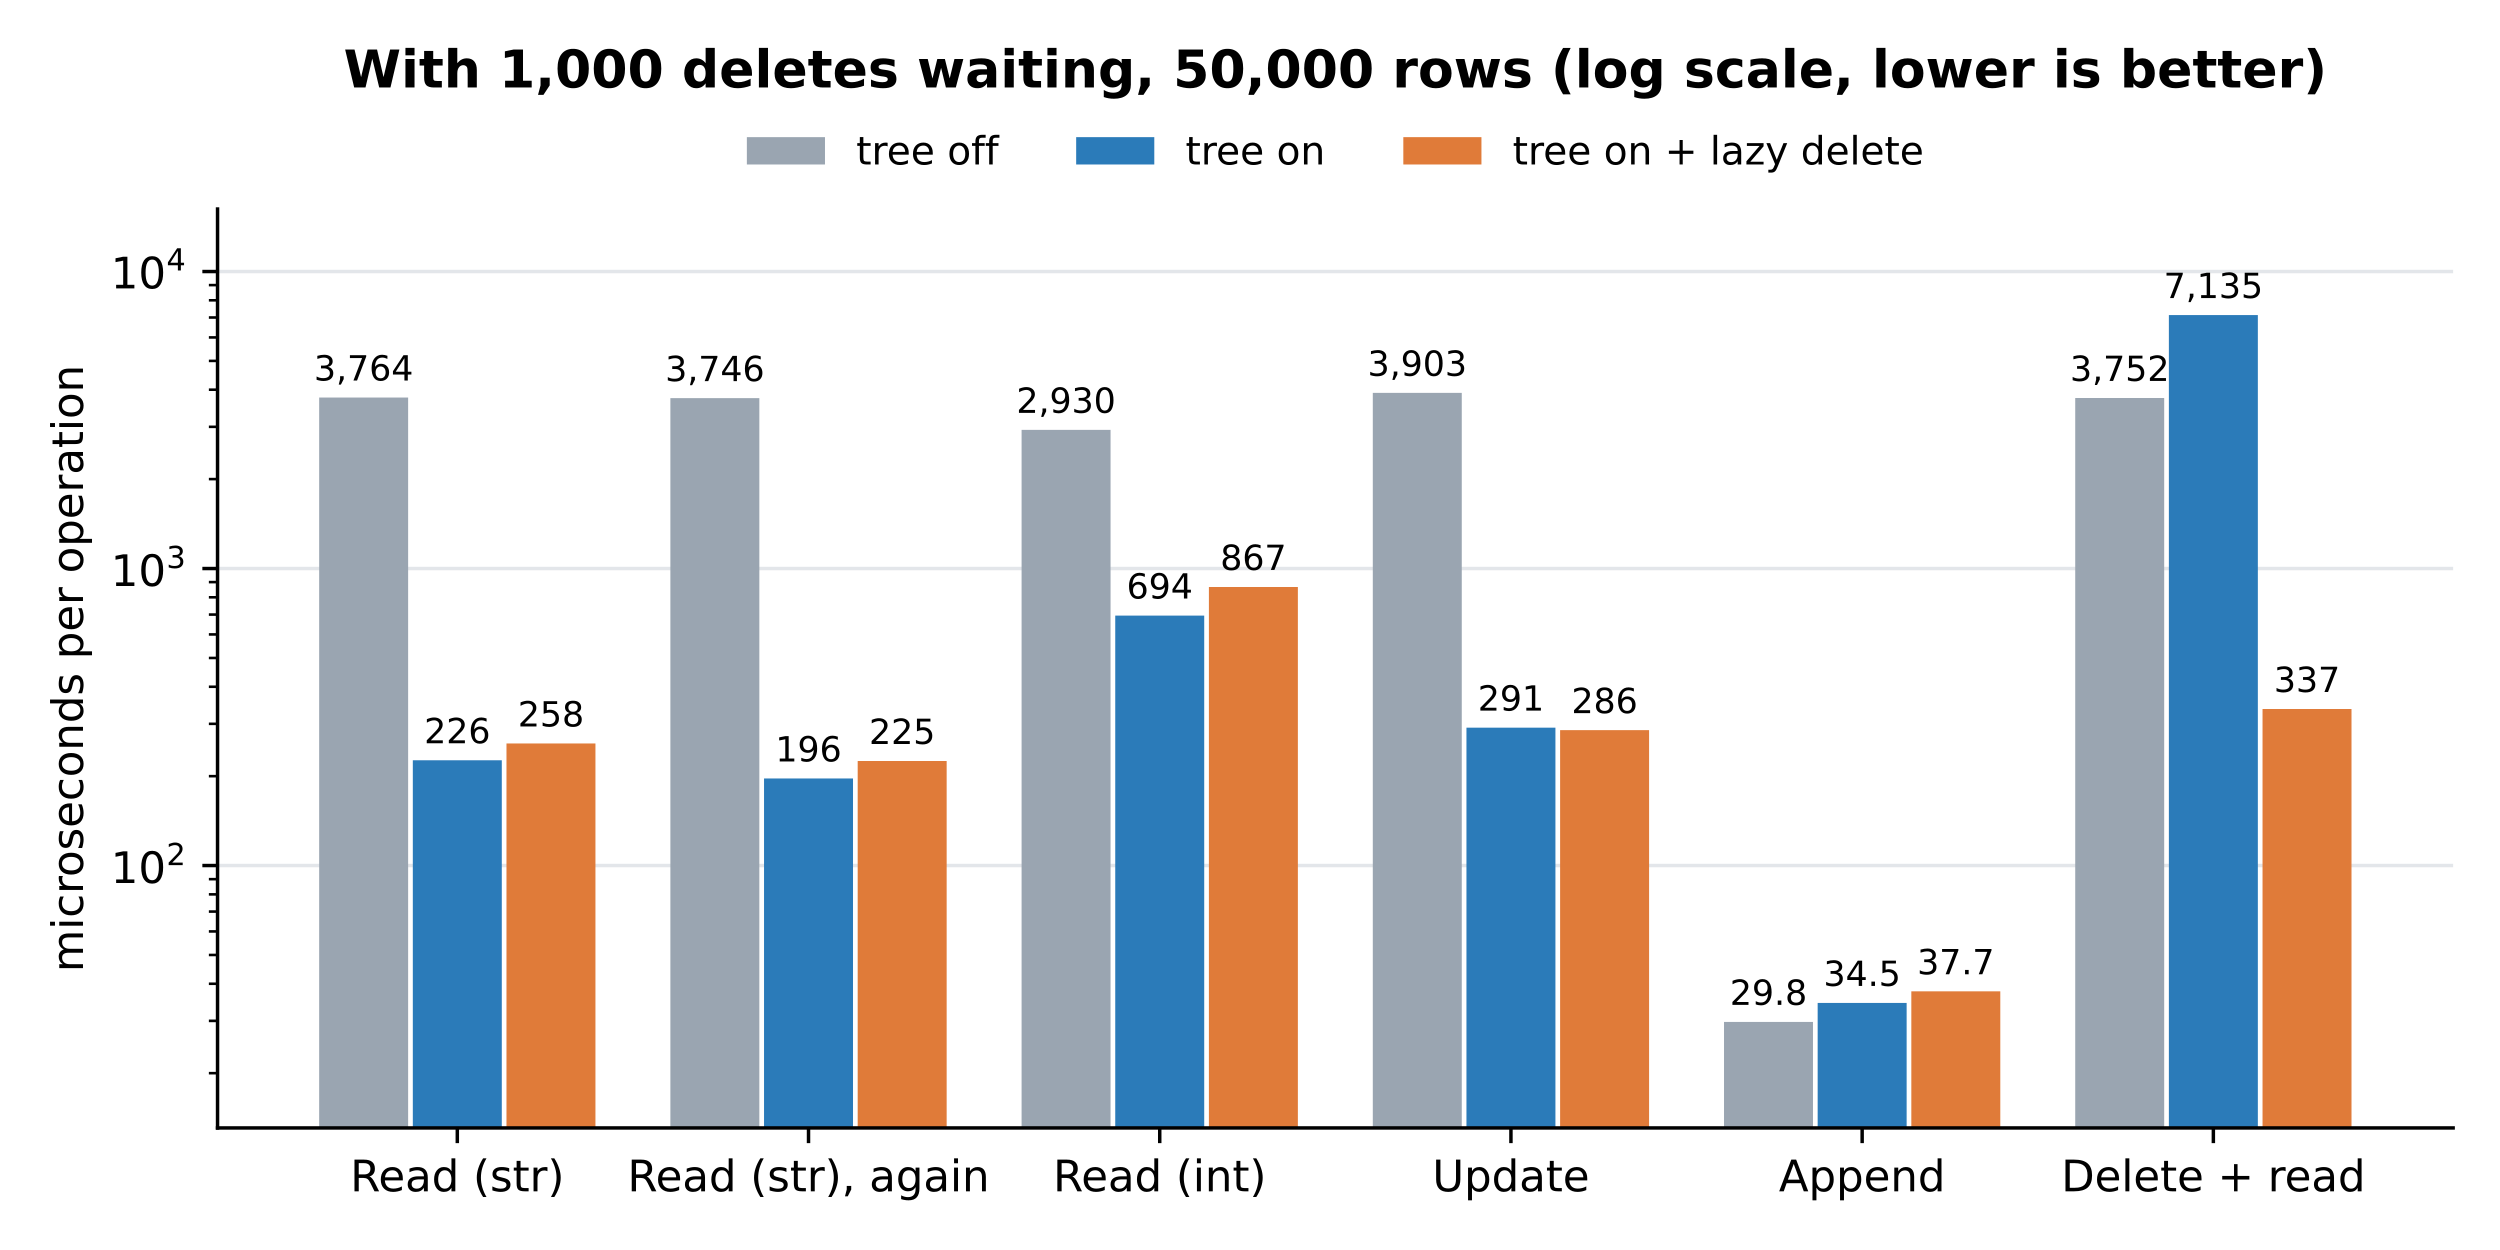
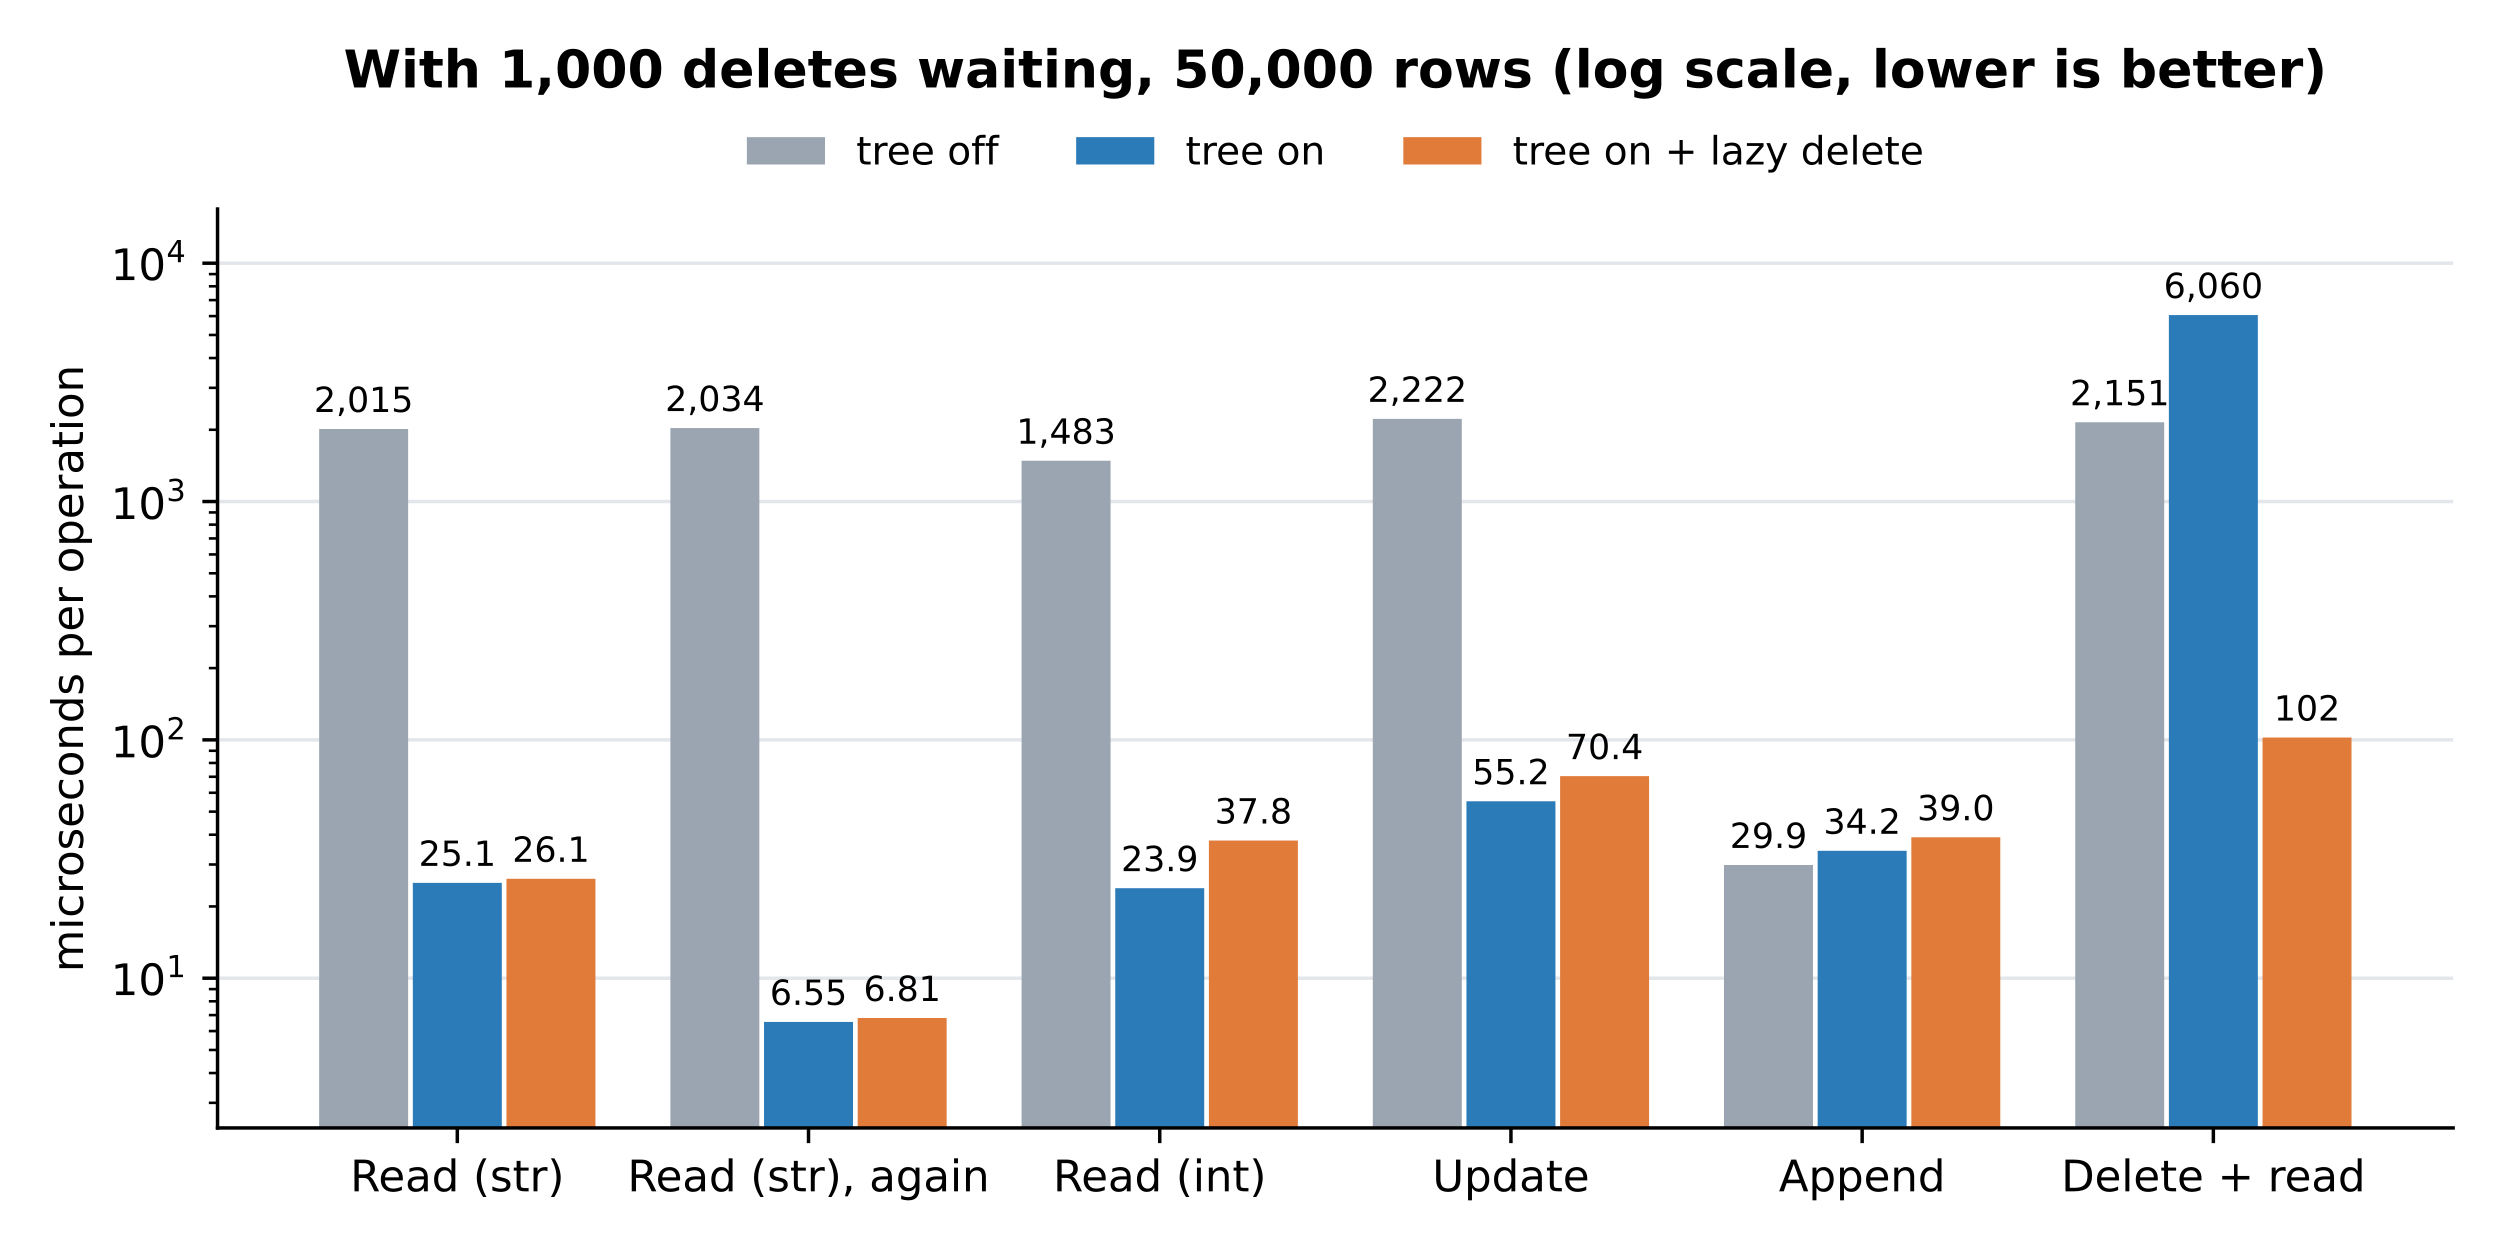
<svg xmlns="http://www.w3.org/2000/svg" xmlns:xlink="http://www.w3.org/1999/xlink" width="576pt" height="288pt" viewBox="0 0 576 288" version="1.1">
  <defs>
    <style type="text/css">*{stroke-linejoin: round; stroke-linecap: butt}</style>
  </defs>
  <g id="figure_1">
    <g id="patch_1">
      <path d="M 0 288  L 576 288  L 576 0  L 0 0  z " style="fill: #ffffff" />
    </g>
    <g id="axes_1">
      <g id="patch_2">
        <path d="M 50.122 259.878  L 565.2 259.878  L 565.2 48.16  L 50.122 48.16  z " style="fill: #ffffff" />
      </g>
      <g id="matplotlib.axis_1">
        <g id="xtick_1">
          <g id="line2d_1">
            <defs>
-               <path id="m902e722505" d="M 0 0  L 0 3.5  " style="stroke: #000000; stroke-width: 0.8" />
+               <path id="m179914770e" d="M 0 0  L 0 3.5  " style="stroke: #000000; stroke-width: 0.8" />
            </defs>
            <g>
-               <use xlink:href="#m902e722505" x="105.363" y="259.878" style="stroke: #000000; stroke-width: 0.8" />
+               <use xlink:href="#m179914770e" x="105.363" y="259.878" style="stroke: #000000; stroke-width: 0.8" />
            </g>
          </g>
          <g id="text_1">
            <text style="font-size: 10px; font-family: 'DejaVu Sans', 'Bitstream Vera Sans', 'Computer Modern Sans Serif', 'Lucida Grande', 'Verdana', 'Geneva', 'Lucid', 'Arial', 'Helvetica', 'Avant Garde', sans-serif; text-anchor: middle" x="105.363" y="274.476" transform="rotate(-0 105.3632 274.4761)">Read (str)</text>
          </g>
        </g>
        <g id="xtick_2">
          <g id="line2d_2">
            <g>
-               <use xlink:href="#m902e722505" x="186.282" y="259.878" style="stroke: #000000; stroke-width: 0.8" />
+               <use xlink:href="#m179914770e" x="186.282" y="259.878" style="stroke: #000000; stroke-width: 0.8" />
            </g>
          </g>
          <g id="text_2">
            <text style="font-size: 10px; font-family: 'DejaVu Sans', 'Bitstream Vera Sans', 'Computer Modern Sans Serif', 'Lucida Grande', 'Verdana', 'Geneva', 'Lucid', 'Arial', 'Helvetica', 'Avant Garde', sans-serif; text-anchor: middle" x="186.282" y="274.476" transform="rotate(-0 186.2824 274.4761)">Read (str), again</text>
          </g>
        </g>
        <g id="xtick_3">
          <g id="line2d_3">
            <g>
-               <use xlink:href="#m902e722505" x="267.202" y="259.878" style="stroke: #000000; stroke-width: 0.8" />
+               <use xlink:href="#m179914770e" x="267.202" y="259.878" style="stroke: #000000; stroke-width: 0.8" />
            </g>
          </g>
          <g id="text_3">
            <text style="font-size: 10px; font-family: 'DejaVu Sans', 'Bitstream Vera Sans', 'Computer Modern Sans Serif', 'Lucida Grande', 'Verdana', 'Geneva', 'Lucid', 'Arial', 'Helvetica', 'Avant Garde', sans-serif; text-anchor: middle" x="267.202" y="274.476" transform="rotate(-0 267.2016 274.4761)">Read (int)</text>
          </g>
        </g>
        <g id="xtick_4">
          <g id="line2d_4">
            <g>
-               <use xlink:href="#m902e722505" x="348.121" y="259.878" style="stroke: #000000; stroke-width: 0.8" />
+               <use xlink:href="#m179914770e" x="348.121" y="259.878" style="stroke: #000000; stroke-width: 0.8" />
            </g>
          </g>
          <g id="text_4">
            <text style="font-size: 10px; font-family: 'DejaVu Sans', 'Bitstream Vera Sans', 'Computer Modern Sans Serif', 'Lucida Grande', 'Verdana', 'Geneva', 'Lucid', 'Arial', 'Helvetica', 'Avant Garde', sans-serif; text-anchor: middle" x="348.121" y="274.476" transform="rotate(-0 348.1208 274.4761)">Update</text>
          </g>
        </g>
        <g id="xtick_5">
          <g id="line2d_5">
            <g>
-               <use xlink:href="#m902e722505" x="429.04" y="259.878" style="stroke: #000000; stroke-width: 0.8" />
+               <use xlink:href="#m179914770e" x="429.04" y="259.878" style="stroke: #000000; stroke-width: 0.8" />
            </g>
          </g>
          <g id="text_5">
            <text style="font-size: 10px; font-family: 'DejaVu Sans', 'Bitstream Vera Sans', 'Computer Modern Sans Serif', 'Lucida Grande', 'Verdana', 'Geneva', 'Lucid', 'Arial', 'Helvetica', 'Avant Garde', sans-serif; text-anchor: middle" x="429.04" y="274.476" transform="rotate(-0 429.04 274.4761)">Append</text>
          </g>
        </g>
        <g id="xtick_6">
          <g id="line2d_6">
            <g>
-               <use xlink:href="#m902e722505" x="509.959" y="259.878" style="stroke: #000000; stroke-width: 0.8" />
+               <use xlink:href="#m179914770e" x="509.959" y="259.878" style="stroke: #000000; stroke-width: 0.8" />
            </g>
          </g>
          <g id="text_6">
            <text style="font-size: 10px; font-family: 'DejaVu Sans', 'Bitstream Vera Sans', 'Computer Modern Sans Serif', 'Lucida Grande', 'Verdana', 'Geneva', 'Lucid', 'Arial', 'Helvetica', 'Avant Garde', sans-serif; text-anchor: middle" x="509.959" y="274.476" transform="rotate(-0 509.9592 274.4761)">Delete + read</text>
          </g>
        </g>
      </g>
      <g id="matplotlib.axis_2">
        <g id="ytick_1">
          <g id="line2d_7">
-             <path d="M 50.122 199.425  L 565.2 199.425  " clip-path="url(#p1ca2668d3e)" style="fill: none; stroke: #e3e6ea; stroke-width: 0.8; stroke-linecap: square" />
+             <path d="M 50.122 225.377  L 565.2 225.377  " clip-path="url(#p05facb2ea0)" style="fill: none; stroke: #e3e6ea; stroke-width: 0.8; stroke-linecap: square" />
          </g>
          <g id="line2d_8">
            <defs>
-               <path id="me7881ceb50" d="M 0 0  L -3.5 0  " style="stroke: #000000; stroke-width: 0.8" />
+               <path id="m8b5b6ad9a5" d="M 0 0  L -3.5 0  " style="stroke: #000000; stroke-width: 0.8" />
            </defs>
            <g>
-               <use xlink:href="#me7881ceb50" x="50.122" y="199.425" style="stroke: #000000; stroke-width: 0.8" />
+               <use xlink:href="#m8b5b6ad9a5" x="50.122" y="225.377" style="stroke: #000000; stroke-width: 0.8" />
            </g>
          </g>
          <g id="text_7">
-             <g transform="translate(25.52234 204.125)">
+             <g transform="translate(25.52234 230.0265)">
+               <text>
+                 <tspan x="0" y="-0.762" style="font-size: 10px; font-family: 'DejaVu Sans'">1</tspan>
+                 <tspan x="6.362" y="-0.762" style="font-size: 10px; font-family: 'DejaVu Sans'">0</tspan>
+                 <tspan x="12.82" y="-4.892" style="font-size: 7px; font-family: 'DejaVu Sans'">1</tspan>
+               </text>
+             </g>
+           </g>
+         </g>
+         <g id="ytick_2">
+           <g id="line2d_9">
+             <path d="M 50.122 170.466  L 565.2 170.466  " clip-path="url(#p05facb2ea0)" style="fill: none; stroke: #e3e6ea; stroke-width: 0.8; stroke-linecap: square" />
+           </g>
+           <g id="line2d_10">
+             <g>
+               <use xlink:href="#m8b5b6ad9a5" x="50.122" y="170.466" style="stroke: #000000; stroke-width: 0.8" />
+             </g>
+           </g>
+           <g id="text_8">
+             <g transform="translate(25.52234 175.1657)">
              <text>
                <tspan x="0" y="-0.675" style="font-size: 10px; font-family: 'DejaVu Sans'">1</tspan>
                <tspan x="6.362" y="-0.675" style="font-size: 10px; font-family: 'DejaVu Sans'">0</tspan>
                <tspan x="12.82" y="-4.805" style="font-size: 7px; font-family: 'DejaVu Sans'">2</tspan>
              </text>
            </g>
          </g>
        </g>
-         <g id="ytick_2">
-           <g id="line2d_9">
-             <path d="M 50.122 130.991  L 565.2 130.991  " clip-path="url(#p1ca2668d3e)" style="fill: none; stroke: #e3e6ea; stroke-width: 0.8; stroke-linecap: square" />
-           </g>
-           <g id="line2d_10">
-             <g>
-               <use xlink:href="#me7881ceb50" x="50.122" y="130.991" style="stroke: #000000; stroke-width: 0.8" />
-             </g>
-           </g>
-           <g id="text_8">
-             <g transform="translate(25.52234 135.691)">
+         <g id="ytick_3">
+           <g id="line2d_11">
+             <path d="M 50.122 115.555  L 565.2 115.555  " clip-path="url(#p05facb2ea0)" style="fill: none; stroke: #e3e6ea; stroke-width: 0.8; stroke-linecap: square" />
+           </g>
+           <g id="line2d_12">
+             <g>
+               <use xlink:href="#m8b5b6ad9a5" x="50.122" y="115.555" style="stroke: #000000; stroke-width: 0.8" />
+             </g>
+           </g>
+           <g id="text_9">
+             <g transform="translate(25.52234 120.2549)">
              <text>
                <tspan x="0" y="-0.675" style="font-size: 10px; font-family: 'DejaVu Sans'">1</tspan>
                <tspan x="6.362" y="-0.675" style="font-size: 10px; font-family: 'DejaVu Sans'">0</tspan>
                <tspan x="12.82" y="-4.805" style="font-size: 7px; font-family: 'DejaVu Sans'">3</tspan>
              </text>
            </g>
          </g>
        </g>
-         <g id="ytick_3">
-           <g id="line2d_11">
-             <path d="M 50.122 62.557  L 565.2 62.557  " clip-path="url(#p1ca2668d3e)" style="fill: none; stroke: #e3e6ea; stroke-width: 0.8; stroke-linecap: square" />
-           </g>
-           <g id="line2d_12">
-             <g>
-               <use xlink:href="#me7881ceb50" x="50.122" y="62.557" style="stroke: #000000; stroke-width: 0.8" />
-             </g>
-           </g>
-           <g id="text_9">
-             <g transform="translate(25.52234 67.207)">
+         <g id="ytick_4">
+           <g id="line2d_13">
+             <path d="M 50.122 60.644  L 565.2 60.644  " clip-path="url(#p05facb2ea0)" style="fill: none; stroke: #e3e6ea; stroke-width: 0.8; stroke-linecap: square" />
+           </g>
+           <g id="line2d_14">
+             <g>
+               <use xlink:href="#m8b5b6ad9a5" x="50.122" y="60.644" style="stroke: #000000; stroke-width: 0.8" />
+             </g>
+           </g>
+           <g id="text_10">
+             <g transform="translate(25.52234 65.29414)">
              <text>
                <tspan x="0" y="-0.762" style="font-size: 10px; font-family: 'DejaVu Sans'">1</tspan>
                <tspan x="6.362" y="-0.762" style="font-size: 10px; font-family: 'DejaVu Sans'">0</tspan>
                <tspan x="12.82" y="-4.892" style="font-size: 7px; font-family: 'DejaVu Sans'">4</tspan>
              </text>
            </g>
          </g>
        </g>
-         <g id="ytick_4">
-           <g id="line2d_13">
+         <g id="ytick_5">
+           <g id="line2d_15">
            <defs>
-               <path id="mb1940d5295" d="M 0 0  L -2 0  " style="stroke: #000000; stroke-width: 0.6" />
+               <path id="mae89e3aa63" d="M 0 0  L -2 0  " style="stroke: #000000; stroke-width: 0.6" />
            </defs>
            <g>
-               <use xlink:href="#mb1940d5295" x="50.122" y="247.258" style="stroke: #000000; stroke-width: 0.6" />
-             </g>
-           </g>
-         </g>
-         <g id="ytick_5">
-           <g id="line2d_14">
-             <g>
-               <use xlink:href="#mb1940d5295" x="50.122" y="235.208" style="stroke: #000000; stroke-width: 0.6" />
+               <use xlink:href="#mae89e3aa63" x="50.122" y="254.088" style="stroke: #000000; stroke-width: 0.6" />
            </g>
          </g>
        </g>
        <g id="ytick_6">
-           <g id="line2d_15">
-             <g>
-               <use xlink:href="#mb1940d5295" x="50.122" y="226.658" style="stroke: #000000; stroke-width: 0.6" />
+           <g id="line2d_16">
+             <g>
+               <use xlink:href="#mae89e3aa63" x="50.122" y="247.228" style="stroke: #000000; stroke-width: 0.6" />
            </g>
          </g>
        </g>
        <g id="ytick_7">
-           <g id="line2d_16">
-             <g>
-               <use xlink:href="#mb1940d5295" x="50.122" y="220.026" style="stroke: #000000; stroke-width: 0.6" />
+           <g id="line2d_17">
+             <g>
+               <use xlink:href="#mae89e3aa63" x="50.122" y="241.906" style="stroke: #000000; stroke-width: 0.6" />
            </g>
          </g>
        </g>
        <g id="ytick_8">
-           <g id="line2d_17">
-             <g>
-               <use xlink:href="#mb1940d5295" x="50.122" y="214.607" style="stroke: #000000; stroke-width: 0.6" />
+           <g id="line2d_18">
+             <g>
+               <use xlink:href="#mae89e3aa63" x="50.122" y="237.558" style="stroke: #000000; stroke-width: 0.6" />
            </g>
          </g>
        </g>
        <g id="ytick_9">
-           <g id="line2d_18">
-             <g>
-               <use xlink:href="#mb1940d5295" x="50.122" y="210.026" style="stroke: #000000; stroke-width: 0.6" />
+           <g id="line2d_19">
+             <g>
+               <use xlink:href="#mae89e3aa63" x="50.122" y="233.882" style="stroke: #000000; stroke-width: 0.6" />
            </g>
          </g>
        </g>
        <g id="ytick_10">
-           <g id="line2d_19">
-             <g>
-               <use xlink:href="#mb1940d5295" x="50.122" y="206.057" style="stroke: #000000; stroke-width: 0.6" />
+           <g id="line2d_20">
+             <g>
+               <use xlink:href="#mae89e3aa63" x="50.122" y="230.698" style="stroke: #000000; stroke-width: 0.6" />
            </g>
          </g>
        </g>
        <g id="ytick_11">
-           <g id="line2d_20">
-             <g>
-               <use xlink:href="#mb1940d5295" x="50.122" y="202.556" style="stroke: #000000; stroke-width: 0.6" />
+           <g id="line2d_21">
+             <g>
+               <use xlink:href="#mae89e3aa63" x="50.122" y="227.889" style="stroke: #000000; stroke-width: 0.6" />
            </g>
          </g>
        </g>
        <g id="ytick_12">
-           <g id="line2d_21">
-             <g>
-               <use xlink:href="#mb1940d5295" x="50.122" y="178.824" style="stroke: #000000; stroke-width: 0.6" />
+           <g id="line2d_22">
+             <g>
+               <use xlink:href="#mae89e3aa63" x="50.122" y="208.847" style="stroke: #000000; stroke-width: 0.6" />
            </g>
          </g>
        </g>
        <g id="ytick_13">
-           <g id="line2d_22">
-             <g>
-               <use xlink:href="#mb1940d5295" x="50.122" y="166.774" style="stroke: #000000; stroke-width: 0.6" />
+           <g id="line2d_23">
+             <g>
+               <use xlink:href="#mae89e3aa63" x="50.122" y="199.177" style="stroke: #000000; stroke-width: 0.6" />
            </g>
          </g>
        </g>
        <g id="ytick_14">
-           <g id="line2d_23">
-             <g>
-               <use xlink:href="#mb1940d5295" x="50.122" y="158.224" style="stroke: #000000; stroke-width: 0.6" />
+           <g id="line2d_24">
+             <g>
+               <use xlink:href="#mae89e3aa63" x="50.122" y="192.317" style="stroke: #000000; stroke-width: 0.6" />
            </g>
          </g>
        </g>
        <g id="ytick_15">
-           <g id="line2d_24">
-             <g>
-               <use xlink:href="#mb1940d5295" x="50.122" y="151.592" style="stroke: #000000; stroke-width: 0.6" />
+           <g id="line2d_25">
+             <g>
+               <use xlink:href="#mae89e3aa63" x="50.122" y="186.996" style="stroke: #000000; stroke-width: 0.6" />
            </g>
          </g>
        </g>
        <g id="ytick_16">
-           <g id="line2d_25">
-             <g>
-               <use xlink:href="#mb1940d5295" x="50.122" y="146.173" style="stroke: #000000; stroke-width: 0.6" />
+           <g id="line2d_26">
+             <g>
+               <use xlink:href="#mae89e3aa63" x="50.122" y="182.648" style="stroke: #000000; stroke-width: 0.6" />
            </g>
          </g>
        </g>
        <g id="ytick_17">
-           <g id="line2d_26">
-             <g>
-               <use xlink:href="#mb1940d5295" x="50.122" y="141.592" style="stroke: #000000; stroke-width: 0.6" />
+           <g id="line2d_27">
+             <g>
+               <use xlink:href="#mae89e3aa63" x="50.122" y="178.972" style="stroke: #000000; stroke-width: 0.6" />
            </g>
          </g>
        </g>
        <g id="ytick_18">
-           <g id="line2d_27">
-             <g>
-               <use xlink:href="#mb1940d5295" x="50.122" y="137.623" style="stroke: #000000; stroke-width: 0.6" />
+           <g id="line2d_28">
+             <g>
+               <use xlink:href="#mae89e3aa63" x="50.122" y="175.787" style="stroke: #000000; stroke-width: 0.6" />
            </g>
          </g>
        </g>
        <g id="ytick_19">
-           <g id="line2d_28">
-             <g>
-               <use xlink:href="#mb1940d5295" x="50.122" y="134.122" style="stroke: #000000; stroke-width: 0.6" />
+           <g id="line2d_29">
+             <g>
+               <use xlink:href="#mae89e3aa63" x="50.122" y="172.978" style="stroke: #000000; stroke-width: 0.6" />
            </g>
          </g>
        </g>
        <g id="ytick_20">
-           <g id="line2d_29">
-             <g>
-               <use xlink:href="#mb1940d5295" x="50.122" y="110.39" style="stroke: #000000; stroke-width: 0.6" />
+           <g id="line2d_30">
+             <g>
+               <use xlink:href="#mae89e3aa63" x="50.122" y="153.936" style="stroke: #000000; stroke-width: 0.6" />
            </g>
          </g>
        </g>
        <g id="ytick_21">
-           <g id="line2d_30">
-             <g>
-               <use xlink:href="#mb1940d5295" x="50.122" y="98.34" style="stroke: #000000; stroke-width: 0.6" />
+           <g id="line2d_31">
+             <g>
+               <use xlink:href="#mae89e3aa63" x="50.122" y="144.267" style="stroke: #000000; stroke-width: 0.6" />
            </g>
          </g>
        </g>
        <g id="ytick_22">
-           <g id="line2d_31">
-             <g>
-               <use xlink:href="#mb1940d5295" x="50.122" y="89.79" style="stroke: #000000; stroke-width: 0.6" />
+           <g id="line2d_32">
+             <g>
+               <use xlink:href="#mae89e3aa63" x="50.122" y="137.406" style="stroke: #000000; stroke-width: 0.6" />
            </g>
          </g>
        </g>
        <g id="ytick_23">
-           <g id="line2d_32">
-             <g>
-               <use xlink:href="#mb1940d5295" x="50.122" y="83.158" style="stroke: #000000; stroke-width: 0.6" />
+           <g id="line2d_33">
+             <g>
+               <use xlink:href="#mae89e3aa63" x="50.122" y="132.085" style="stroke: #000000; stroke-width: 0.6" />
            </g>
          </g>
        </g>
        <g id="ytick_24">
-           <g id="line2d_33">
-             <g>
-               <use xlink:href="#mb1940d5295" x="50.122" y="77.739" style="stroke: #000000; stroke-width: 0.6" />
+           <g id="line2d_34">
+             <g>
+               <use xlink:href="#mae89e3aa63" x="50.122" y="127.737" style="stroke: #000000; stroke-width: 0.6" />
            </g>
          </g>
        </g>
        <g id="ytick_25">
-           <g id="line2d_34">
-             <g>
-               <use xlink:href="#mb1940d5295" x="50.122" y="73.158" style="stroke: #000000; stroke-width: 0.6" />
+           <g id="line2d_35">
+             <g>
+               <use xlink:href="#mae89e3aa63" x="50.122" y="124.061" style="stroke: #000000; stroke-width: 0.6" />
            </g>
          </g>
        </g>
        <g id="ytick_26">
-           <g id="line2d_35">
-             <g>
-               <use xlink:href="#mb1940d5295" x="50.122" y="69.189" style="stroke: #000000; stroke-width: 0.6" />
+           <g id="line2d_36">
+             <g>
+               <use xlink:href="#mae89e3aa63" x="50.122" y="120.876" style="stroke: #000000; stroke-width: 0.6" />
            </g>
          </g>
        </g>
        <g id="ytick_27">
-           <g id="line2d_36">
-             <g>
-               <use xlink:href="#mb1940d5295" x="50.122" y="65.688" style="stroke: #000000; stroke-width: 0.6" />
-             </g>
-           </g>
-         </g>
-         <g id="text_10">
+           <g id="line2d_37">
+             <g>
+               <use xlink:href="#mae89e3aa63" x="50.122" y="118.068" style="stroke: #000000; stroke-width: 0.6" />
+             </g>
+           </g>
+         </g>
+         <g id="ytick_28">
+           <g id="line2d_38">
+             <g>
+               <use xlink:href="#mae89e3aa63" x="50.122" y="99.025" style="stroke: #000000; stroke-width: 0.6" />
+             </g>
+           </g>
+         </g>
+         <g id="ytick_29">
+           <g id="line2d_39">
+             <g>
+               <use xlink:href="#mae89e3aa63" x="50.122" y="89.356" style="stroke: #000000; stroke-width: 0.6" />
+             </g>
+           </g>
+         </g>
+         <g id="ytick_30">
+           <g id="line2d_40">
+             <g>
+               <use xlink:href="#mae89e3aa63" x="50.122" y="82.495" style="stroke: #000000; stroke-width: 0.6" />
+             </g>
+           </g>
+         </g>
+         <g id="ytick_31">
+           <g id="line2d_41">
+             <g>
+               <use xlink:href="#mae89e3aa63" x="50.122" y="77.174" style="stroke: #000000; stroke-width: 0.6" />
+             </g>
+           </g>
+         </g>
+         <g id="ytick_32">
+           <g id="line2d_42">
+             <g>
+               <use xlink:href="#mae89e3aa63" x="50.122" y="72.826" style="stroke: #000000; stroke-width: 0.6" />
+             </g>
+           </g>
+         </g>
+         <g id="ytick_33">
+           <g id="line2d_43">
+             <g>
+               <use xlink:href="#mae89e3aa63" x="50.122" y="69.15" style="stroke: #000000; stroke-width: 0.6" />
+             </g>
+           </g>
+         </g>
+         <g id="ytick_34">
+           <g id="line2d_44">
+             <g>
+               <use xlink:href="#mae89e3aa63" x="50.122" y="65.966" style="stroke: #000000; stroke-width: 0.6" />
+             </g>
+           </g>
+         </g>
+         <g id="ytick_35">
+           <g id="line2d_45">
+             <g>
+               <use xlink:href="#mae89e3aa63" x="50.122" y="63.157" style="stroke: #000000; stroke-width: 0.6" />
+             </g>
+           </g>
+         </g>
+         <g id="text_11">
          <text style="font-size: 10px; font-family: 'DejaVu Sans', 'Bitstream Vera Sans', 'Computer Modern Sans Serif', 'Lucida Grande', 'Verdana', 'Geneva', 'Lucid', 'Arial', 'Helvetica', 'Avant Garde', sans-serif; text-anchor: middle" x="19.12" y="154.019" transform="rotate(-90 19.12 154.0188)">microseconds per operation</text>
        </g>
      </g>
      <g id="patch_3">
-         <path d="M 73.535 68770.292  L 94.034 68770.292  L 94.034 91.593  L 73.535 91.593  z " clip-path="url(#p1ca2668d3e)" style="fill: #9aa5b1" />
+         <path d="M 73.535 55191.081  L 94.034 55191.081  L 94.034 98.847  L 73.535 98.847  z " clip-path="url(#p05facb2ea0)" style="fill: #9aa5b1" />
      </g>
      <g id="patch_4">
-         <path d="M 154.454 68770.292  L 174.954 68770.292  L 174.954 91.736  L 154.454 91.736  z " clip-path="url(#p1ca2668d3e)" style="fill: #9aa5b1" />
+         <path d="M 154.454 55191.081  L 174.954 55191.081  L 174.954 98.628  L 154.454 98.628  z " clip-path="url(#p05facb2ea0)" style="fill: #9aa5b1" />
      </g>
      <g id="patch_5">
-         <path d="M 235.373 68770.292  L 255.873 68770.292  L 255.873 99.041  L 235.373 99.041  z " clip-path="url(#p1ca2668d3e)" style="fill: #9aa5b1" />
+         <path d="M 235.373 55191.081  L 255.873 55191.081  L 255.873 106.153  L 235.373 106.153  z " clip-path="url(#p05facb2ea0)" style="fill: #9aa5b1" />
      </g>
      <g id="patch_6">
-         <path d="M 316.293 68770.292  L 336.792 68770.292  L 336.792 90.516  L 316.293 90.516  z " clip-path="url(#p1ca2668d3e)" style="fill: #9aa5b1" />
+         <path d="M 316.293 55191.081  L 336.792 55191.081  L 336.792 96.513  L 316.293 96.513  z " clip-path="url(#p05facb2ea0)" style="fill: #9aa5b1" />
      </g>
      <g id="patch_7">
-         <path d="M 397.212 68770.292  L 417.711 68770.292  L 417.711 235.449  L 397.212 235.449  z " clip-path="url(#p1ca2668d3e)" style="fill: #9aa5b1" />
+         <path d="M 397.212 55191.081  L 417.711 55191.081  L 417.711 199.293  L 397.212 199.293  z " clip-path="url(#p05facb2ea0)" style="fill: #9aa5b1" />
      </g>
      <g id="patch_8">
-         <path d="M 478.131 68770.292  L 498.63 68770.292  L 498.63 91.695  L 478.131 91.695  z " clip-path="url(#p1ca2668d3e)" style="fill: #9aa5b1" />
+         <path d="M 478.131 55191.081  L 498.63 55191.081  L 498.63 97.292  L 478.131 97.292  z " clip-path="url(#p05facb2ea0)" style="fill: #9aa5b1" />
      </g>
      <g id="patch_9">
-         <path d="M 95.113 68770.292  L 115.613 68770.292  L 115.613 175.163  L 95.113 175.163  z " clip-path="url(#p1ca2668d3e)" style="fill: #2b7bb9" />
+         <path d="M 95.113 55191.081  L 115.613 55191.081  L 115.613 203.417  L 95.113 203.417  z " clip-path="url(#p05facb2ea0)" style="fill: #2b7bb9" />
      </g>
      <g id="patch_10">
-         <path d="M 176.033 68770.292  L 196.532 68770.292  L 196.532 179.358  L 176.033 179.358  z " clip-path="url(#p1ca2668d3e)" style="fill: #2b7bb9" />
+         <path d="M 176.033 55191.081  L 196.532 55191.081  L 196.532 235.449  L 176.033 235.449  z " clip-path="url(#p05facb2ea0)" style="fill: #2b7bb9" />
      </g>
      <g id="patch_11">
-         <path d="M 256.952 68770.292  L 277.451 68770.292  L 277.451 141.829  L 256.952 141.829  z " clip-path="url(#p1ca2668d3e)" style="fill: #2b7bb9" />
+         <path d="M 256.952 55191.081  L 277.451 55191.081  L 277.451 204.635  L 256.952 204.635  z " clip-path="url(#p05facb2ea0)" style="fill: #2b7bb9" />
      </g>
      <g id="patch_12">
-         <path d="M 337.871 68770.292  L 358.371 68770.292  L 358.371 167.648  L 337.871 167.648  z " clip-path="url(#p1ca2668d3e)" style="fill: #2b7bb9" />
+         <path d="M 337.871 55191.081  L 358.371 55191.081  L 358.371 184.618  L 337.871 184.618  z " clip-path="url(#p05facb2ea0)" style="fill: #2b7bb9" />
      </g>
      <g id="patch_13">
-         <path d="M 418.79 68770.292  L 439.29 68770.292  L 439.29 231.081  L 418.79 231.081  z " clip-path="url(#p1ca2668d3e)" style="fill: #2b7bb9" />
+         <path d="M 418.79 55191.081  L 439.29 55191.081  L 439.29 196.022  L 418.79 196.022  z " clip-path="url(#p05facb2ea0)" style="fill: #2b7bb9" />
      </g>
      <g id="patch_14">
-         <path d="M 499.709 68770.292  L 520.209 68770.292  L 520.209 72.589  L 499.709 72.589  z " clip-path="url(#p1ca2668d3e)" style="fill: #2b7bb9" />
+         <path d="M 499.709 55191.081  L 520.209 55191.081  L 520.209 72.589  L 499.709 72.589  z " clip-path="url(#p05facb2ea0)" style="fill: #2b7bb9" />
      </g>
      <g id="patch_15">
-         <path d="M 116.692 68770.292  L 137.191 68770.292  L 137.191 171.298  L 116.692 171.298  z " clip-path="url(#p1ca2668d3e)" style="fill: #e07b39" />
+         <path d="M 116.692 55191.081  L 137.191 55191.081  L 137.191 202.476  L 116.692 202.476  z " clip-path="url(#p05facb2ea0)" style="fill: #e07b39" />
      </g>
      <g id="patch_16">
-         <path d="M 197.611 68770.292  L 218.111 68770.292  L 218.111 175.331  L 197.611 175.331  z " clip-path="url(#p1ca2668d3e)" style="fill: #e07b39" />
+         <path d="M 197.611 55191.081  L 218.111 55191.081  L 218.111 234.548  L 197.611 234.548  z " clip-path="url(#p05facb2ea0)" style="fill: #e07b39" />
      </g>
      <g id="patch_17">
-         <path d="M 278.53 68770.292  L 299.03 68770.292  L 299.03 135.244  L 278.53 135.244  z " clip-path="url(#p1ca2668d3e)" style="fill: #e07b39" />
+         <path d="M 278.53 55191.081  L 299.03 55191.081  L 299.03 193.657  L 278.53 193.657  z " clip-path="url(#p05facb2ea0)" style="fill: #e07b39" />
      </g>
      <g id="patch_18">
-         <path d="M 359.449 68770.292  L 379.949 68770.292  L 379.949 168.229  L 359.449 168.229  z " clip-path="url(#p1ca2668d3e)" style="fill: #e07b39" />
+         <path d="M 359.449 55191.081  L 379.949 55191.081  L 379.949 178.822  L 359.449 178.822  z " clip-path="url(#p05facb2ea0)" style="fill: #e07b39" />
      </g>
      <g id="patch_19">
-         <path d="M 440.369 68770.292  L 460.868 68770.292  L 460.868 228.397  L 440.369 228.397  z " clip-path="url(#p1ca2668d3e)" style="fill: #e07b39" />
+         <path d="M 440.369 55191.081  L 460.868 55191.081  L 460.868 192.905  L 440.369 192.905  z " clip-path="url(#p05facb2ea0)" style="fill: #e07b39" />
      </g>
      <g id="patch_20">
-         <path d="M 521.288 68770.292  L 541.787 68770.292  L 541.787 163.36  L 521.288 163.36  z " clip-path="url(#p1ca2668d3e)" style="fill: #e07b39" />
+         <path d="M 521.288 55191.081  L 541.787 55191.081  L 541.787 169.935  L 521.288 169.935  z " clip-path="url(#p05facb2ea0)" style="fill: #e07b39" />
      </g>
      <g id="patch_21">
        <path d="M 50.122 259.878  L 50.122 48.16  " style="fill: none; stroke: #000000; stroke-width: 0.8; stroke-linejoin: miter; stroke-linecap: square" />
      </g>
      <g id="patch_22">
        <path d="M 50.122 259.878  L 565.2 259.878  " style="fill: none; stroke: #000000; stroke-width: 0.8; stroke-linejoin: miter; stroke-linecap: square" />
      </g>
-       <g id="text_11">
-         <text style="font-size: 8px; font-family: 'DejaVu Sans', 'Bitstream Vera Sans', 'Computer Modern Sans Serif', 'Lucida Grande', 'Verdana', 'Geneva', 'Lucid', 'Arial', 'Helvetica', 'Avant Garde', sans-serif; text-anchor: middle" x="83.785" y="87.672" transform="rotate(-0 83.78473 87.67162)">3,764</text>
-       </g>
      <g id="text_12">
-         <text style="font-size: 8px; font-family: 'DejaVu Sans', 'Bitstream Vera Sans', 'Computer Modern Sans Serif', 'Lucida Grande', 'Verdana', 'Geneva', 'Lucid', 'Arial', 'Helvetica', 'Avant Garde', sans-serif; text-anchor: middle" x="164.704" y="87.814" transform="rotate(-0 164.7039 87.8144)">3,746</text>
+         <text style="font-size: 8px; font-family: 'DejaVu Sans', 'Bitstream Vera Sans', 'Computer Modern Sans Serif', 'Lucida Grande', 'Verdana', 'Geneva', 'Lucid', 'Arial', 'Helvetica', 'Avant Garde', sans-serif; text-anchor: middle" x="83.785" y="94.925" transform="rotate(-0 83.78473 94.92482)">2,015</text>
      </g>
      <g id="text_13">
-         <text style="font-size: 8px; font-family: 'DejaVu Sans', 'Bitstream Vera Sans', 'Computer Modern Sans Serif', 'Lucida Grande', 'Verdana', 'Geneva', 'Lucid', 'Arial', 'Helvetica', 'Avant Garde', sans-serif; text-anchor: middle" x="245.623" y="95.119" transform="rotate(-0 245.6231 95.11883)">2,930</text>
+         <text style="font-size: 8px; font-family: 'DejaVu Sans', 'Bitstream Vera Sans', 'Computer Modern Sans Serif', 'Lucida Grande', 'Verdana', 'Geneva', 'Lucid', 'Arial', 'Helvetica', 'Avant Garde', sans-serif; text-anchor: middle" x="164.704" y="94.706" transform="rotate(-0 164.7039 94.70597)">2,034</text>
      </g>
      <g id="text_14">
-         <text style="font-size: 8px; font-family: 'DejaVu Sans', 'Bitstream Vera Sans', 'Computer Modern Sans Serif', 'Lucida Grande', 'Verdana', 'Geneva', 'Lucid', 'Arial', 'Helvetica', 'Avant Garde', sans-serif; text-anchor: middle" x="326.542" y="86.594" transform="rotate(-0 326.5423 86.59371)">3,903</text>
+         <text style="font-size: 8px; font-family: 'DejaVu Sans', 'Bitstream Vera Sans', 'Computer Modern Sans Serif', 'Lucida Grande', 'Verdana', 'Geneva', 'Lucid', 'Arial', 'Helvetica', 'Avant Garde', sans-serif; text-anchor: middle" x="245.623" y="102.231" transform="rotate(-0 245.6231 102.2312)">1,483</text>
      </g>
      <g id="text_15">
-         <text style="font-size: 8px; font-family: 'DejaVu Sans', 'Bitstream Vera Sans', 'Computer Modern Sans Serif', 'Lucida Grande', 'Verdana', 'Geneva', 'Lucid', 'Arial', 'Helvetica', 'Avant Garde', sans-serif; text-anchor: middle" x="407.462" y="231.527" transform="rotate(-0 407.4615 231.5268)">29.8</text>
+         <text style="font-size: 8px; font-family: 'DejaVu Sans', 'Bitstream Vera Sans', 'Computer Modern Sans Serif', 'Lucida Grande', 'Verdana', 'Geneva', 'Lucid', 'Arial', 'Helvetica', 'Avant Garde', sans-serif; text-anchor: middle" x="326.542" y="92.591" transform="rotate(-0 326.5423 92.59073)">2,222</text>
      </g>
      <g id="text_16">
-         <text style="font-size: 8px; font-family: 'DejaVu Sans', 'Bitstream Vera Sans', 'Computer Modern Sans Serif', 'Lucida Grande', 'Verdana', 'Geneva', 'Lucid', 'Arial', 'Helvetica', 'Avant Garde', sans-serif; text-anchor: middle" x="488.381" y="87.773" transform="rotate(-0 488.3807 87.77325)">3,752</text>
+         <text style="font-size: 8px; font-family: 'DejaVu Sans', 'Bitstream Vera Sans', 'Computer Modern Sans Serif', 'Lucida Grande', 'Verdana', 'Geneva', 'Lucid', 'Arial', 'Helvetica', 'Avant Garde', sans-serif; text-anchor: middle" x="407.462" y="195.371" transform="rotate(-0 407.4615 195.3708)">29.9</text>
      </g>
      <g id="text_17">
-         <text style="font-size: 8px; font-family: 'DejaVu Sans', 'Bitstream Vera Sans', 'Computer Modern Sans Serif', 'Lucida Grande', 'Verdana', 'Geneva', 'Lucid', 'Arial', 'Helvetica', 'Avant Garde', sans-serif; text-anchor: middle" x="105.363" y="171.241" transform="rotate(-0 105.3632 171.2414)">226</text>
+         <text style="font-size: 8px; font-family: 'DejaVu Sans', 'Bitstream Vera Sans', 'Computer Modern Sans Serif', 'Lucida Grande', 'Verdana', 'Geneva', 'Lucid', 'Arial', 'Helvetica', 'Avant Garde', sans-serif; text-anchor: middle" x="488.381" y="93.37" transform="rotate(-0 488.3807 93.37027)">2,151</text>
      </g>
      <g id="text_18">
-         <text style="font-size: 8px; font-family: 'DejaVu Sans', 'Bitstream Vera Sans', 'Computer Modern Sans Serif', 'Lucida Grande', 'Verdana', 'Geneva', 'Lucid', 'Arial', 'Helvetica', 'Avant Garde', sans-serif; text-anchor: middle" x="186.282" y="175.436" transform="rotate(-0 186.2824 175.4364)">196</text>
+         <text style="font-size: 8px; font-family: 'DejaVu Sans', 'Bitstream Vera Sans', 'Computer Modern Sans Serif', 'Lucida Grande', 'Verdana', 'Geneva', 'Lucid', 'Arial', 'Helvetica', 'Avant Garde', sans-serif; text-anchor: middle" x="105.363" y="199.496" transform="rotate(-0 105.3632 199.4956)">25.1</text>
      </g>
      <g id="text_19">
-         <text style="font-size: 8px; font-family: 'DejaVu Sans', 'Bitstream Vera Sans', 'Computer Modern Sans Serif', 'Lucida Grande', 'Verdana', 'Geneva', 'Lucid', 'Arial', 'Helvetica', 'Avant Garde', sans-serif; text-anchor: middle" x="267.202" y="137.907" transform="rotate(-0 267.2016 137.9073)">694</text>
+         <text style="font-size: 8px; font-family: 'DejaVu Sans', 'Bitstream Vera Sans', 'Computer Modern Sans Serif', 'Lucida Grande', 'Verdana', 'Geneva', 'Lucid', 'Arial', 'Helvetica', 'Avant Garde', sans-serif; text-anchor: middle" x="186.282" y="231.527" transform="rotate(-0 186.2824 231.5268)">6.55</text>
      </g>
      <g id="text_20">
-         <text style="font-size: 8px; font-family: 'DejaVu Sans', 'Bitstream Vera Sans', 'Computer Modern Sans Serif', 'Lucida Grande', 'Verdana', 'Geneva', 'Lucid', 'Arial', 'Helvetica', 'Avant Garde', sans-serif; text-anchor: middle" x="348.121" y="163.727" transform="rotate(-0 348.1208 163.7266)">291</text>
+         <text style="font-size: 8px; font-family: 'DejaVu Sans', 'Bitstream Vera Sans', 'Computer Modern Sans Serif', 'Lucida Grande', 'Verdana', 'Geneva', 'Lucid', 'Arial', 'Helvetica', 'Avant Garde', sans-serif; text-anchor: middle" x="267.202" y="200.713" transform="rotate(-0 267.2016 200.7129)">23.9</text>
      </g>
      <g id="text_21">
-         <text style="font-size: 8px; font-family: 'DejaVu Sans', 'Bitstream Vera Sans', 'Computer Modern Sans Serif', 'Lucida Grande', 'Verdana', 'Geneva', 'Lucid', 'Arial', 'Helvetica', 'Avant Garde', sans-serif; text-anchor: middle" x="429.04" y="227.159" transform="rotate(-0 429.04 227.1591)">34.5</text>
+         <text style="font-size: 8px; font-family: 'DejaVu Sans', 'Bitstream Vera Sans', 'Computer Modern Sans Serif', 'Lucida Grande', 'Verdana', 'Geneva', 'Lucid', 'Arial', 'Helvetica', 'Avant Garde', sans-serif; text-anchor: middle" x="348.121" y="180.696" transform="rotate(-0 348.1208 180.6961)">55.2</text>
      </g>
      <g id="text_22">
-         <text style="font-size: 8px; font-family: 'DejaVu Sans', 'Bitstream Vera Sans', 'Computer Modern Sans Serif', 'Lucida Grande', 'Verdana', 'Geneva', 'Lucid', 'Arial', 'Helvetica', 'Avant Garde', sans-serif; text-anchor: middle" x="509.959" y="68.667" transform="rotate(-0 509.9592 68.66709)">7,135</text>
+         <text style="font-size: 8px; font-family: 'DejaVu Sans', 'Bitstream Vera Sans', 'Computer Modern Sans Serif', 'Lucida Grande', 'Verdana', 'Geneva', 'Lucid', 'Arial', 'Helvetica', 'Avant Garde', sans-serif; text-anchor: middle" x="429.04" y="192.101" transform="rotate(-0 429.04 192.1006)">34.2</text>
      </g>
      <g id="text_23">
-         <text style="font-size: 8px; font-family: 'DejaVu Sans', 'Bitstream Vera Sans', 'Computer Modern Sans Serif', 'Lucida Grande', 'Verdana', 'Geneva', 'Lucid', 'Arial', 'Helvetica', 'Avant Garde', sans-serif; text-anchor: middle" x="126.942" y="167.377" transform="rotate(-0 126.9416 167.3766)">258</text>
+         <text style="font-size: 8px; font-family: 'DejaVu Sans', 'Bitstream Vera Sans', 'Computer Modern Sans Serif', 'Lucida Grande', 'Verdana', 'Geneva', 'Lucid', 'Arial', 'Helvetica', 'Avant Garde', sans-serif; text-anchor: middle" x="509.959" y="68.667" transform="rotate(-0 509.9592 68.66709)">6,060</text>
      </g>
      <g id="text_24">
-         <text style="font-size: 8px; font-family: 'DejaVu Sans', 'Bitstream Vera Sans', 'Computer Modern Sans Serif', 'Lucida Grande', 'Verdana', 'Geneva', 'Lucid', 'Arial', 'Helvetica', 'Avant Garde', sans-serif; text-anchor: middle" x="207.861" y="171.409" transform="rotate(-0 207.8608 171.4094)">225</text>
+         <text style="font-size: 8px; font-family: 'DejaVu Sans', 'Bitstream Vera Sans', 'Computer Modern Sans Serif', 'Lucida Grande', 'Verdana', 'Geneva', 'Lucid', 'Arial', 'Helvetica', 'Avant Garde', sans-serif; text-anchor: middle" x="126.942" y="198.554" transform="rotate(-0 126.9416 198.554)">26.1</text>
      </g>
      <g id="text_25">
-         <text style="font-size: 8px; font-family: 'DejaVu Sans', 'Bitstream Vera Sans', 'Computer Modern Sans Serif', 'Lucida Grande', 'Verdana', 'Geneva', 'Lucid', 'Arial', 'Helvetica', 'Avant Garde', sans-serif; text-anchor: middle" x="288.78" y="131.322" transform="rotate(-0 288.78 131.3222)">867</text>
+         <text style="font-size: 8px; font-family: 'DejaVu Sans', 'Bitstream Vera Sans', 'Computer Modern Sans Serif', 'Lucida Grande', 'Verdana', 'Geneva', 'Lucid', 'Arial', 'Helvetica', 'Avant Garde', sans-serif; text-anchor: middle" x="207.861" y="230.626" transform="rotate(-0 207.8608 230.6261)">6.81</text>
      </g>
      <g id="text_26">
-         <text style="font-size: 8px; font-family: 'DejaVu Sans', 'Bitstream Vera Sans', 'Computer Modern Sans Serif', 'Lucida Grande', 'Verdana', 'Geneva', 'Lucid', 'Arial', 'Helvetica', 'Avant Garde', sans-serif; text-anchor: middle" x="369.699" y="164.307" transform="rotate(-0 369.6992 164.307)">286</text>
+         <text style="font-size: 8px; font-family: 'DejaVu Sans', 'Bitstream Vera Sans', 'Computer Modern Sans Serif', 'Lucida Grande', 'Verdana', 'Geneva', 'Lucid', 'Arial', 'Helvetica', 'Avant Garde', sans-serif; text-anchor: middle" x="288.78" y="189.735" transform="rotate(-0 288.78 189.7349)">37.8</text>
      </g>
      <g id="text_27">
-         <text style="font-size: 8px; font-family: 'DejaVu Sans', 'Bitstream Vera Sans', 'Computer Modern Sans Serif', 'Lucida Grande', 'Verdana', 'Geneva', 'Lucid', 'Arial', 'Helvetica', 'Avant Garde', sans-serif; text-anchor: middle" x="450.618" y="224.475" transform="rotate(-0 450.6184 224.4751)">37.7</text>
+         <text style="font-size: 8px; font-family: 'DejaVu Sans', 'Bitstream Vera Sans', 'Computer Modern Sans Serif', 'Lucida Grande', 'Verdana', 'Geneva', 'Lucid', 'Arial', 'Helvetica', 'Avant Garde', sans-serif; text-anchor: middle" x="369.699" y="174.9" transform="rotate(-0 369.6992 174.9004)">70.4</text>
      </g>
      <g id="text_28">
-         <text style="font-size: 8px; font-family: 'DejaVu Sans', 'Bitstream Vera Sans', 'Computer Modern Sans Serif', 'Lucida Grande', 'Verdana', 'Geneva', 'Lucid', 'Arial', 'Helvetica', 'Avant Garde', sans-serif; text-anchor: middle" x="531.538" y="159.438" transform="rotate(-0 531.5376 159.438)">337</text>
+         <text style="font-size: 8px; font-family: 'DejaVu Sans', 'Bitstream Vera Sans', 'Computer Modern Sans Serif', 'Lucida Grande', 'Verdana', 'Geneva', 'Lucid', 'Arial', 'Helvetica', 'Avant Garde', sans-serif; text-anchor: middle" x="450.618" y="188.983" transform="rotate(-0 450.6184 188.9827)">39.0</text>
      </g>
      <g id="text_29">
+         <text style="font-size: 8px; font-family: 'DejaVu Sans', 'Bitstream Vera Sans', 'Computer Modern Sans Serif', 'Lucida Grande', 'Verdana', 'Geneva', 'Lucid', 'Arial', 'Helvetica', 'Avant Garde', sans-serif; text-anchor: middle" x="531.538" y="166.014" transform="rotate(-0 531.5376 166.0135)">102</text>
+       </g>
+       <g id="text_30">
        <text style="font-weight: 700; font-size: 12px; font-family: 'DejaVu Sans', 'Bitstream Vera Sans', 'Computer Modern Sans Serif', 'Lucida Grande', 'Verdana', 'Geneva', 'Lucid', 'Arial', 'Helvetica', 'Avant Garde', sans-serif; text-anchor: middle" x="307.661" y="20.16" transform="rotate(-0 307.6612 20.16)">With 1,000 deletes waiting, 50,000 rows (log scale, lower is better)</text>
      </g>
      <g id="legend_1">
        <g id="patch_23">
          <path d="M 172.076 37.898  L 190.076 37.898  L 190.076 31.598  L 172.076 31.598  z " style="fill: #9aa5b1" />
        </g>
-         <g id="text_30">
+         <g id="text_31">
          <text style="font-size: 9px; font-family: 'DejaVu Sans', 'Bitstream Vera Sans', 'Computer Modern Sans Serif', 'Lucida Grande', 'Verdana', 'Geneva', 'Lucid', 'Arial', 'Helvetica', 'Avant Garde', sans-serif; text-anchor: start" x="197.276" y="37.898" transform="rotate(-0 197.2762 37.89789)">tree off</text>
        </g>
        <g id="patch_24">
          <path d="M 247.949 37.898  L 265.949 37.898  L 265.949 31.598  L 247.949 31.598  z " style="fill: #2b7bb9" />
        </g>
-         <g id="text_31">
+         <g id="text_32">
          <text style="font-size: 9px; font-family: 'DejaVu Sans', 'Bitstream Vera Sans', 'Computer Modern Sans Serif', 'Lucida Grande', 'Verdana', 'Geneva', 'Lucid', 'Arial', 'Helvetica', 'Avant Garde', sans-serif; text-anchor: start" x="273.149" y="37.898" transform="rotate(-0 273.149 37.89789)">tree on</text>
        </g>
        <g id="patch_25">
          <path d="M 323.325 37.898  L 341.325 37.898  L 341.325 31.598  L 323.325 31.598  z " style="fill: #e07b39" />
        </g>
-         <g id="text_32">
+         <g id="text_33">
          <text style="font-size: 9px; font-family: 'DejaVu Sans', 'Bitstream Vera Sans', 'Computer Modern Sans Serif', 'Lucida Grande', 'Verdana', 'Geneva', 'Lucid', 'Arial', 'Helvetica', 'Avant Garde', sans-serif; text-anchor: start" x="348.525" y="37.898" transform="rotate(-0 348.5254 37.89789)">tree on + lazy delete</text>
        </g>
      </g>
    </g>
  </g>
  <defs>
-     <clipPath id="p1ca2668d3e">
+     <clipPath id="p05facb2ea0">
      <rect x="50.122" y="48.16" width="515.078" height="211.718" />
    </clipPath>
  </defs>
</svg>
